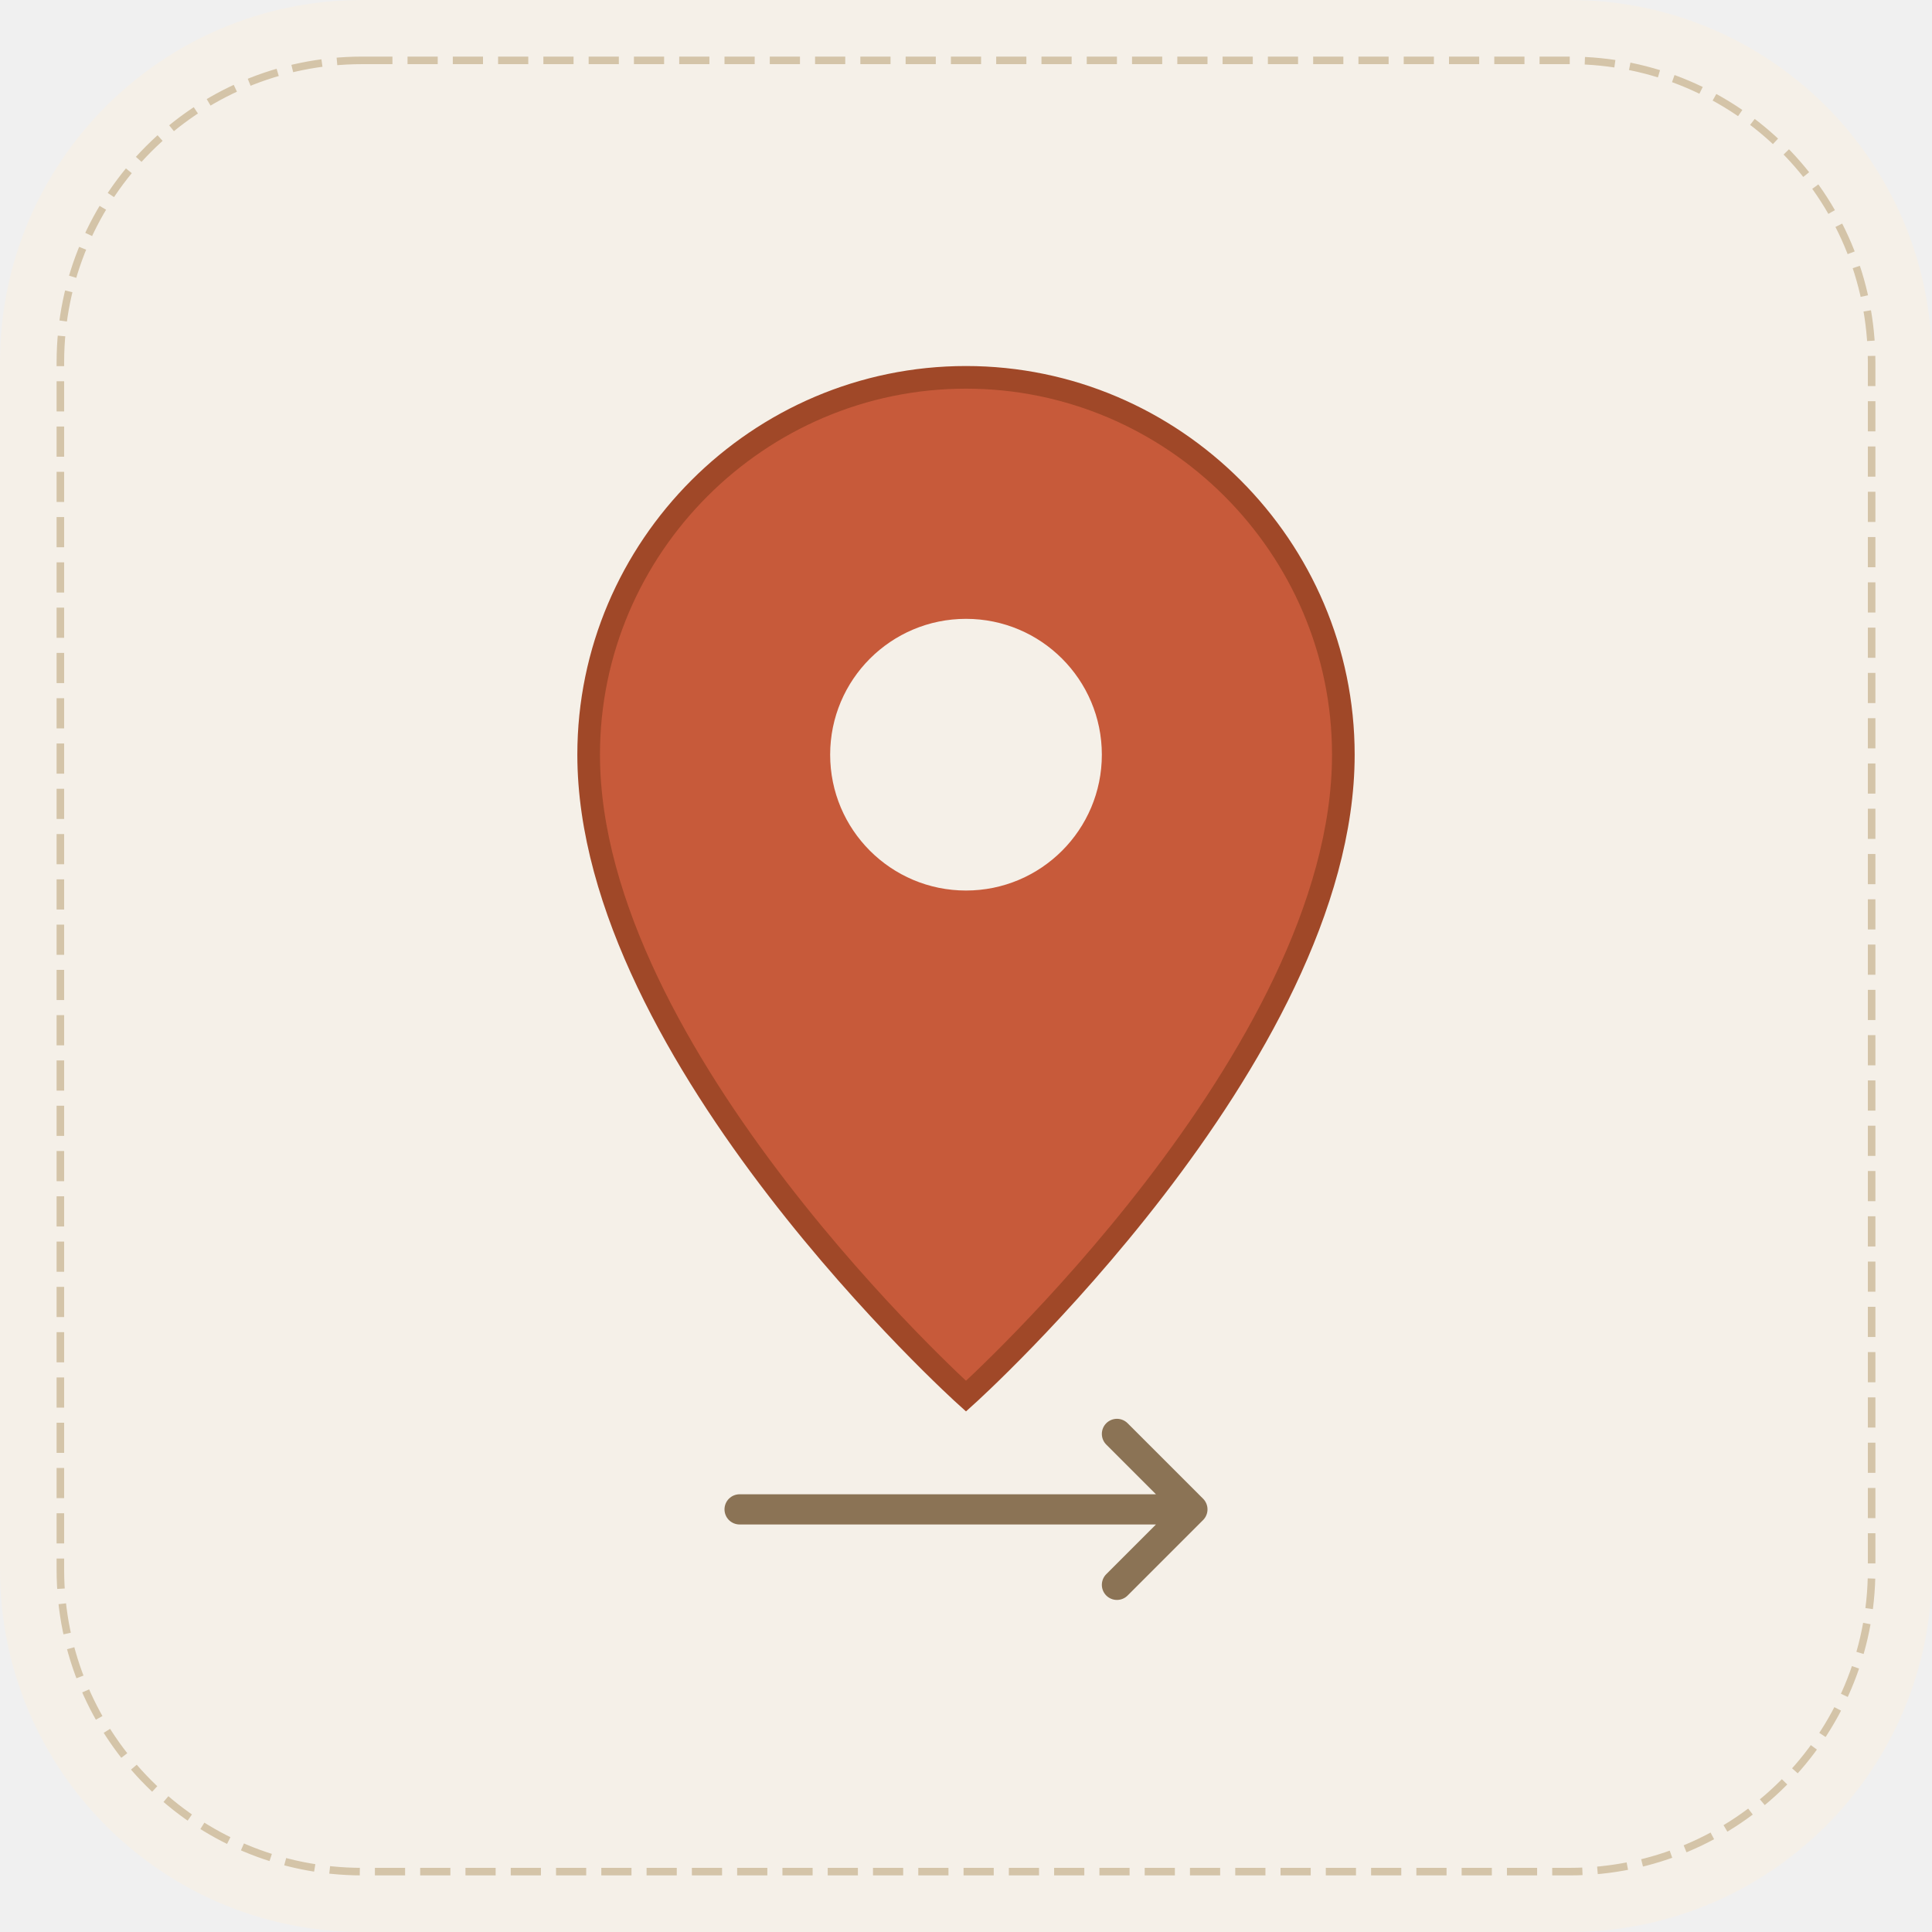
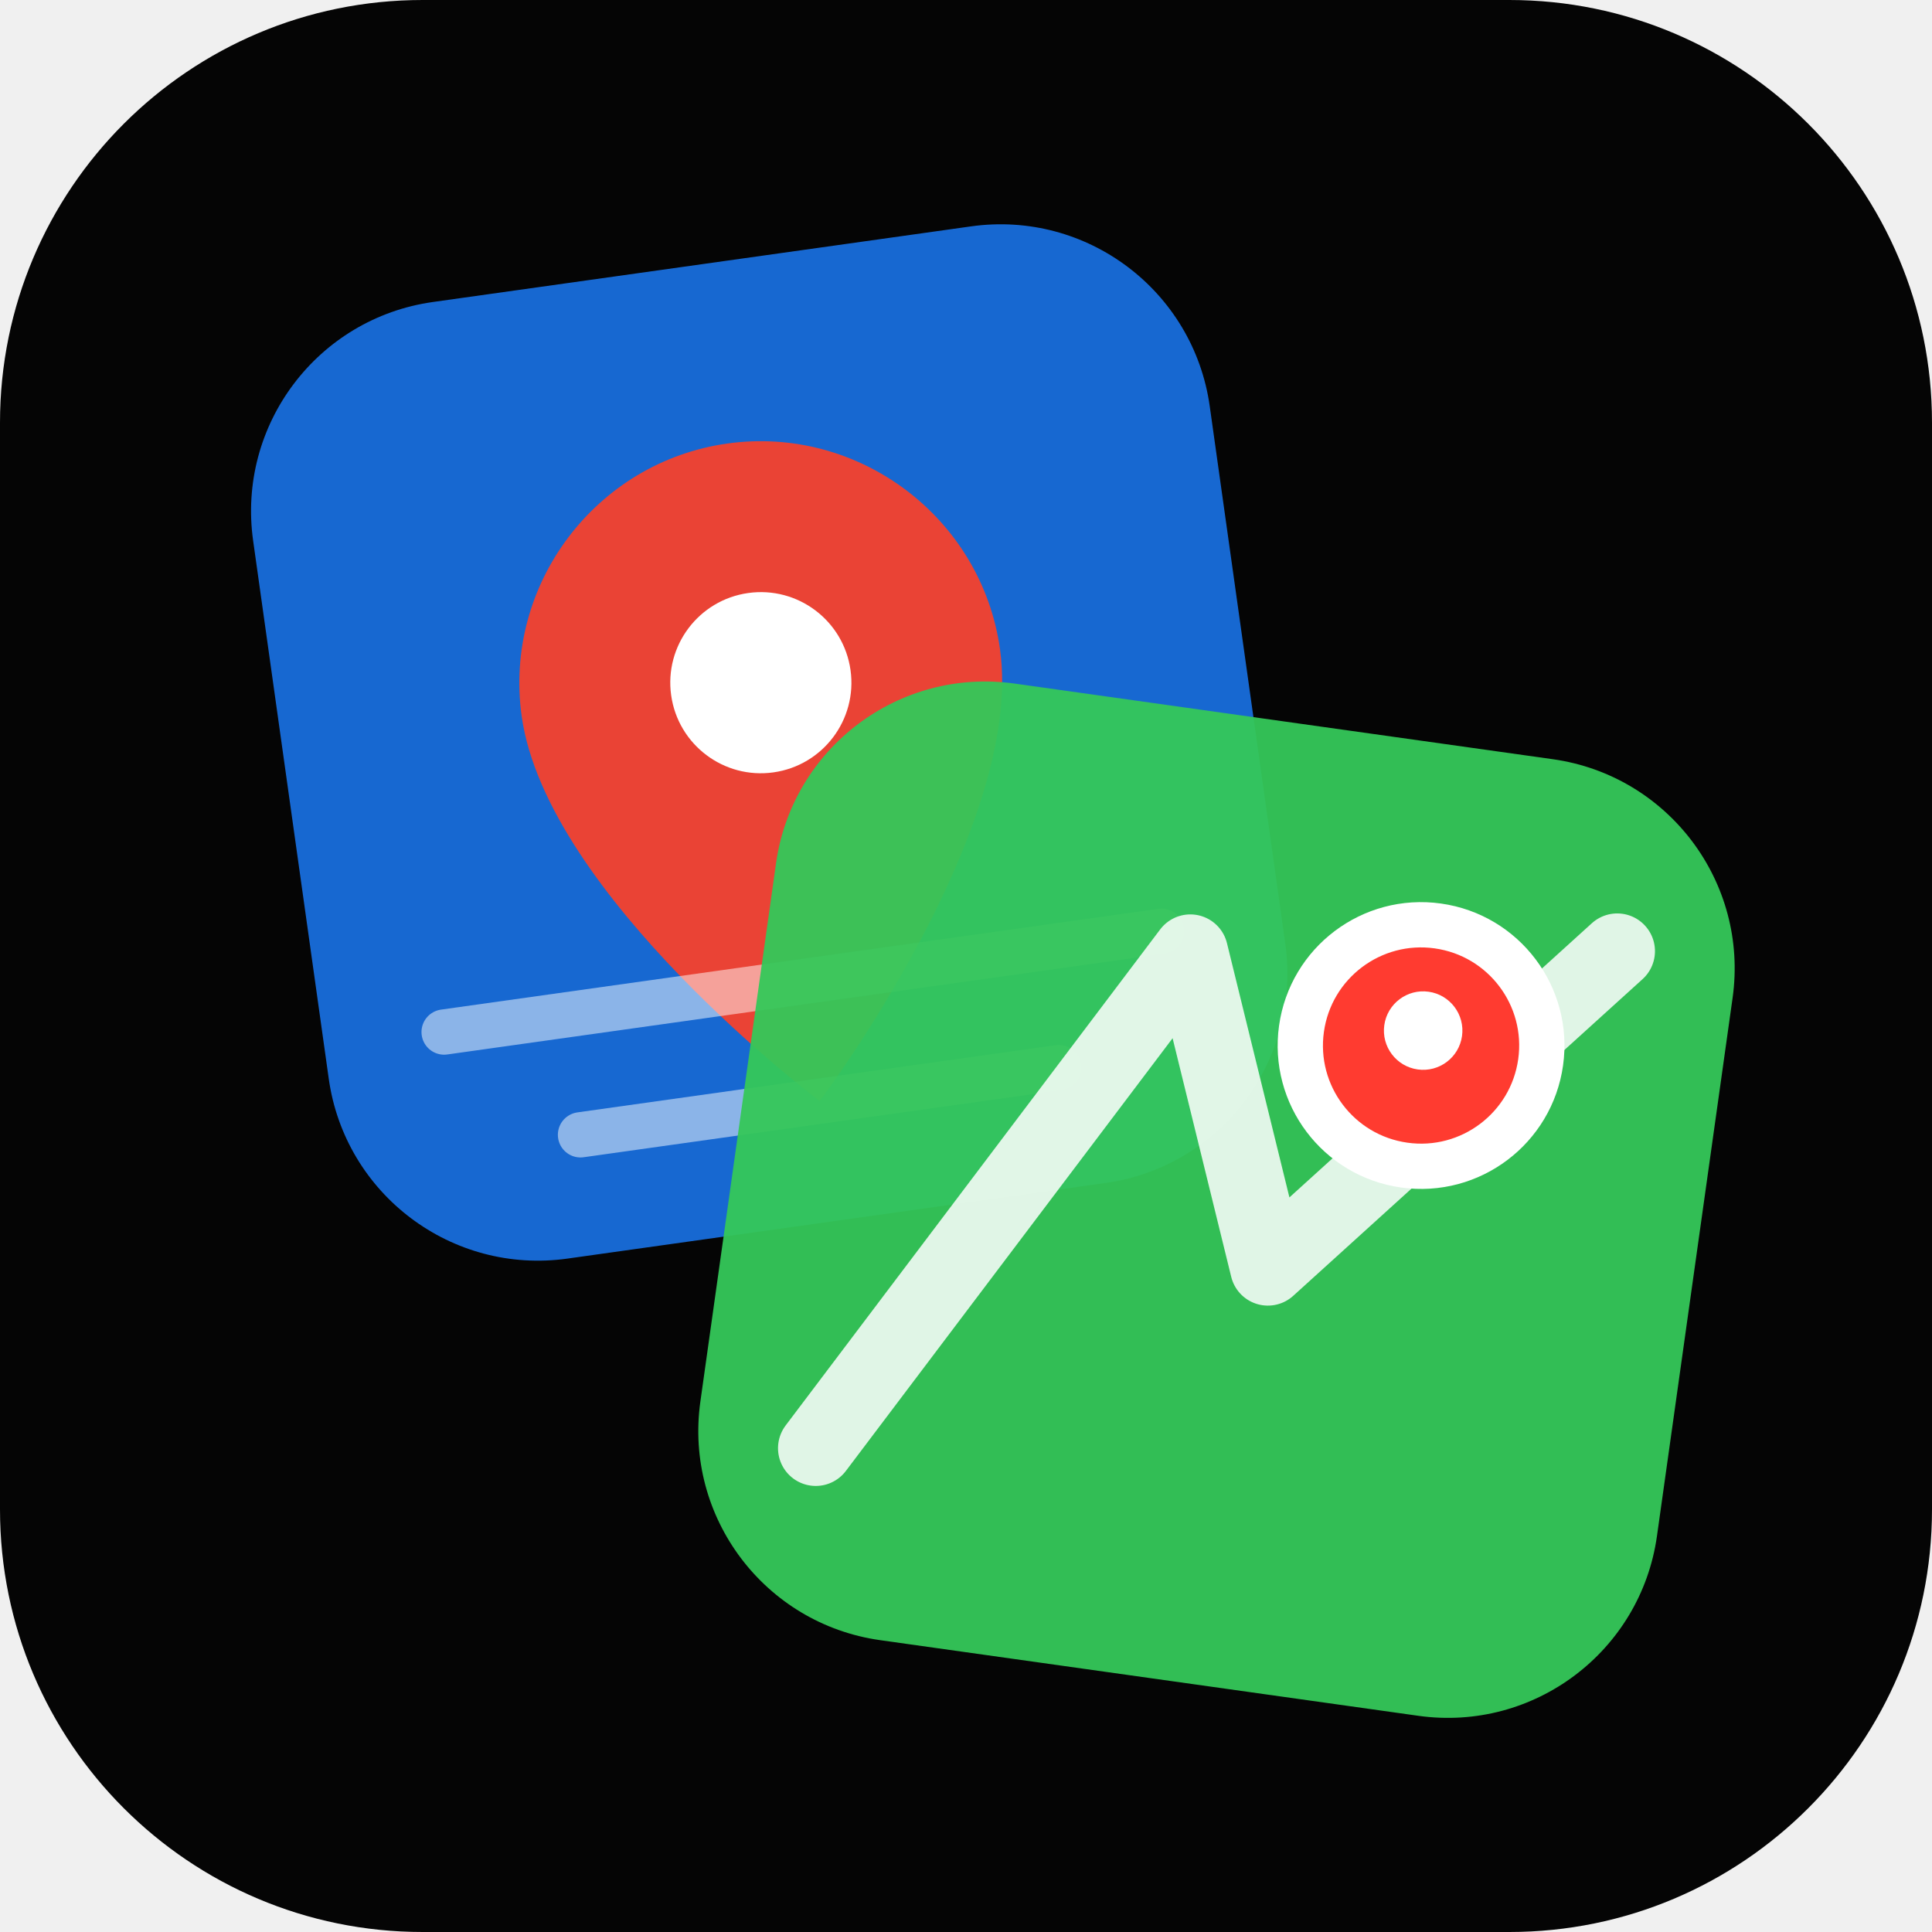
- <svg xmlns="http://www.w3.org/2000/svg" viewBox="0 0 512 512">
-   <rect width="512" height="512" rx="96" fill="#f5f0e8" />
-   <rect x="16" y="16" width="480" height="480" rx="80" fill="none" stroke="#d4c4a8" stroke-width="2" stroke-dasharray="8 4" />
-   <g transform="translate(256, 220)">
-     <path d="M0-120c-55 0-100 45-100 100 0 80 100 170 100 170s100-90 100-170c0-55-45-100-100-100z" fill="#c75a3a" stroke="#a04828" stroke-width="6" />
-     <circle cx="0" cy="-20" r="36" fill="#f5f0e8" />
+ <svg xmlns="http://www.w3.org/2000/svg" viewBox="0 0 64 64">
+   <rect width="64" height="64" rx="14" fill="#050505" />
+   <g transform="translate(10, 8) rotate(-8, 20, 20)">
+     <rect width="32" height="32" rx="7" fill="#1a73e8" opacity="0.9" />
+     <path d="M16 6c-4.4 0-8 3.6-8 8 0 6 8 14 8 14s8-8 8-14c0-4.4-3.6-8-8-8z" fill="#ea4335" />
+     <circle cx="16" cy="14" r="3" fill="white" />
+     <path d="M4 24h24M8 28h16" stroke="white" stroke-width="1.5" stroke-linecap="round" opacity="0.5" />
  </g>
-   <g transform="translate(256, 400)">
-     <path d="M-60 0h120M40-20l20 20-20 20" fill="none" stroke="#8b7355" stroke-width="8" stroke-linecap="round" stroke-linejoin="round" />
+   <g transform="translate(24, 24) rotate(8, 18, 18)">
+     <rect width="32" height="32" rx="7" fill="#34c759" opacity="0.95" />
+     <path d="M4 26 L14 8 L18 18 L28 6" fill="none" stroke="rgba(255,255,255,0.85)" stroke-width="2.5" stroke-linecap="round" stroke-linejoin="round" />
+     <circle cx="22" cy="10" r="4" fill="#ff3b30" stroke="white" stroke-width="1.5" />
+     <circle cx="22" cy="9.5" r="1.3" fill="white" />
  </g>
</svg>
